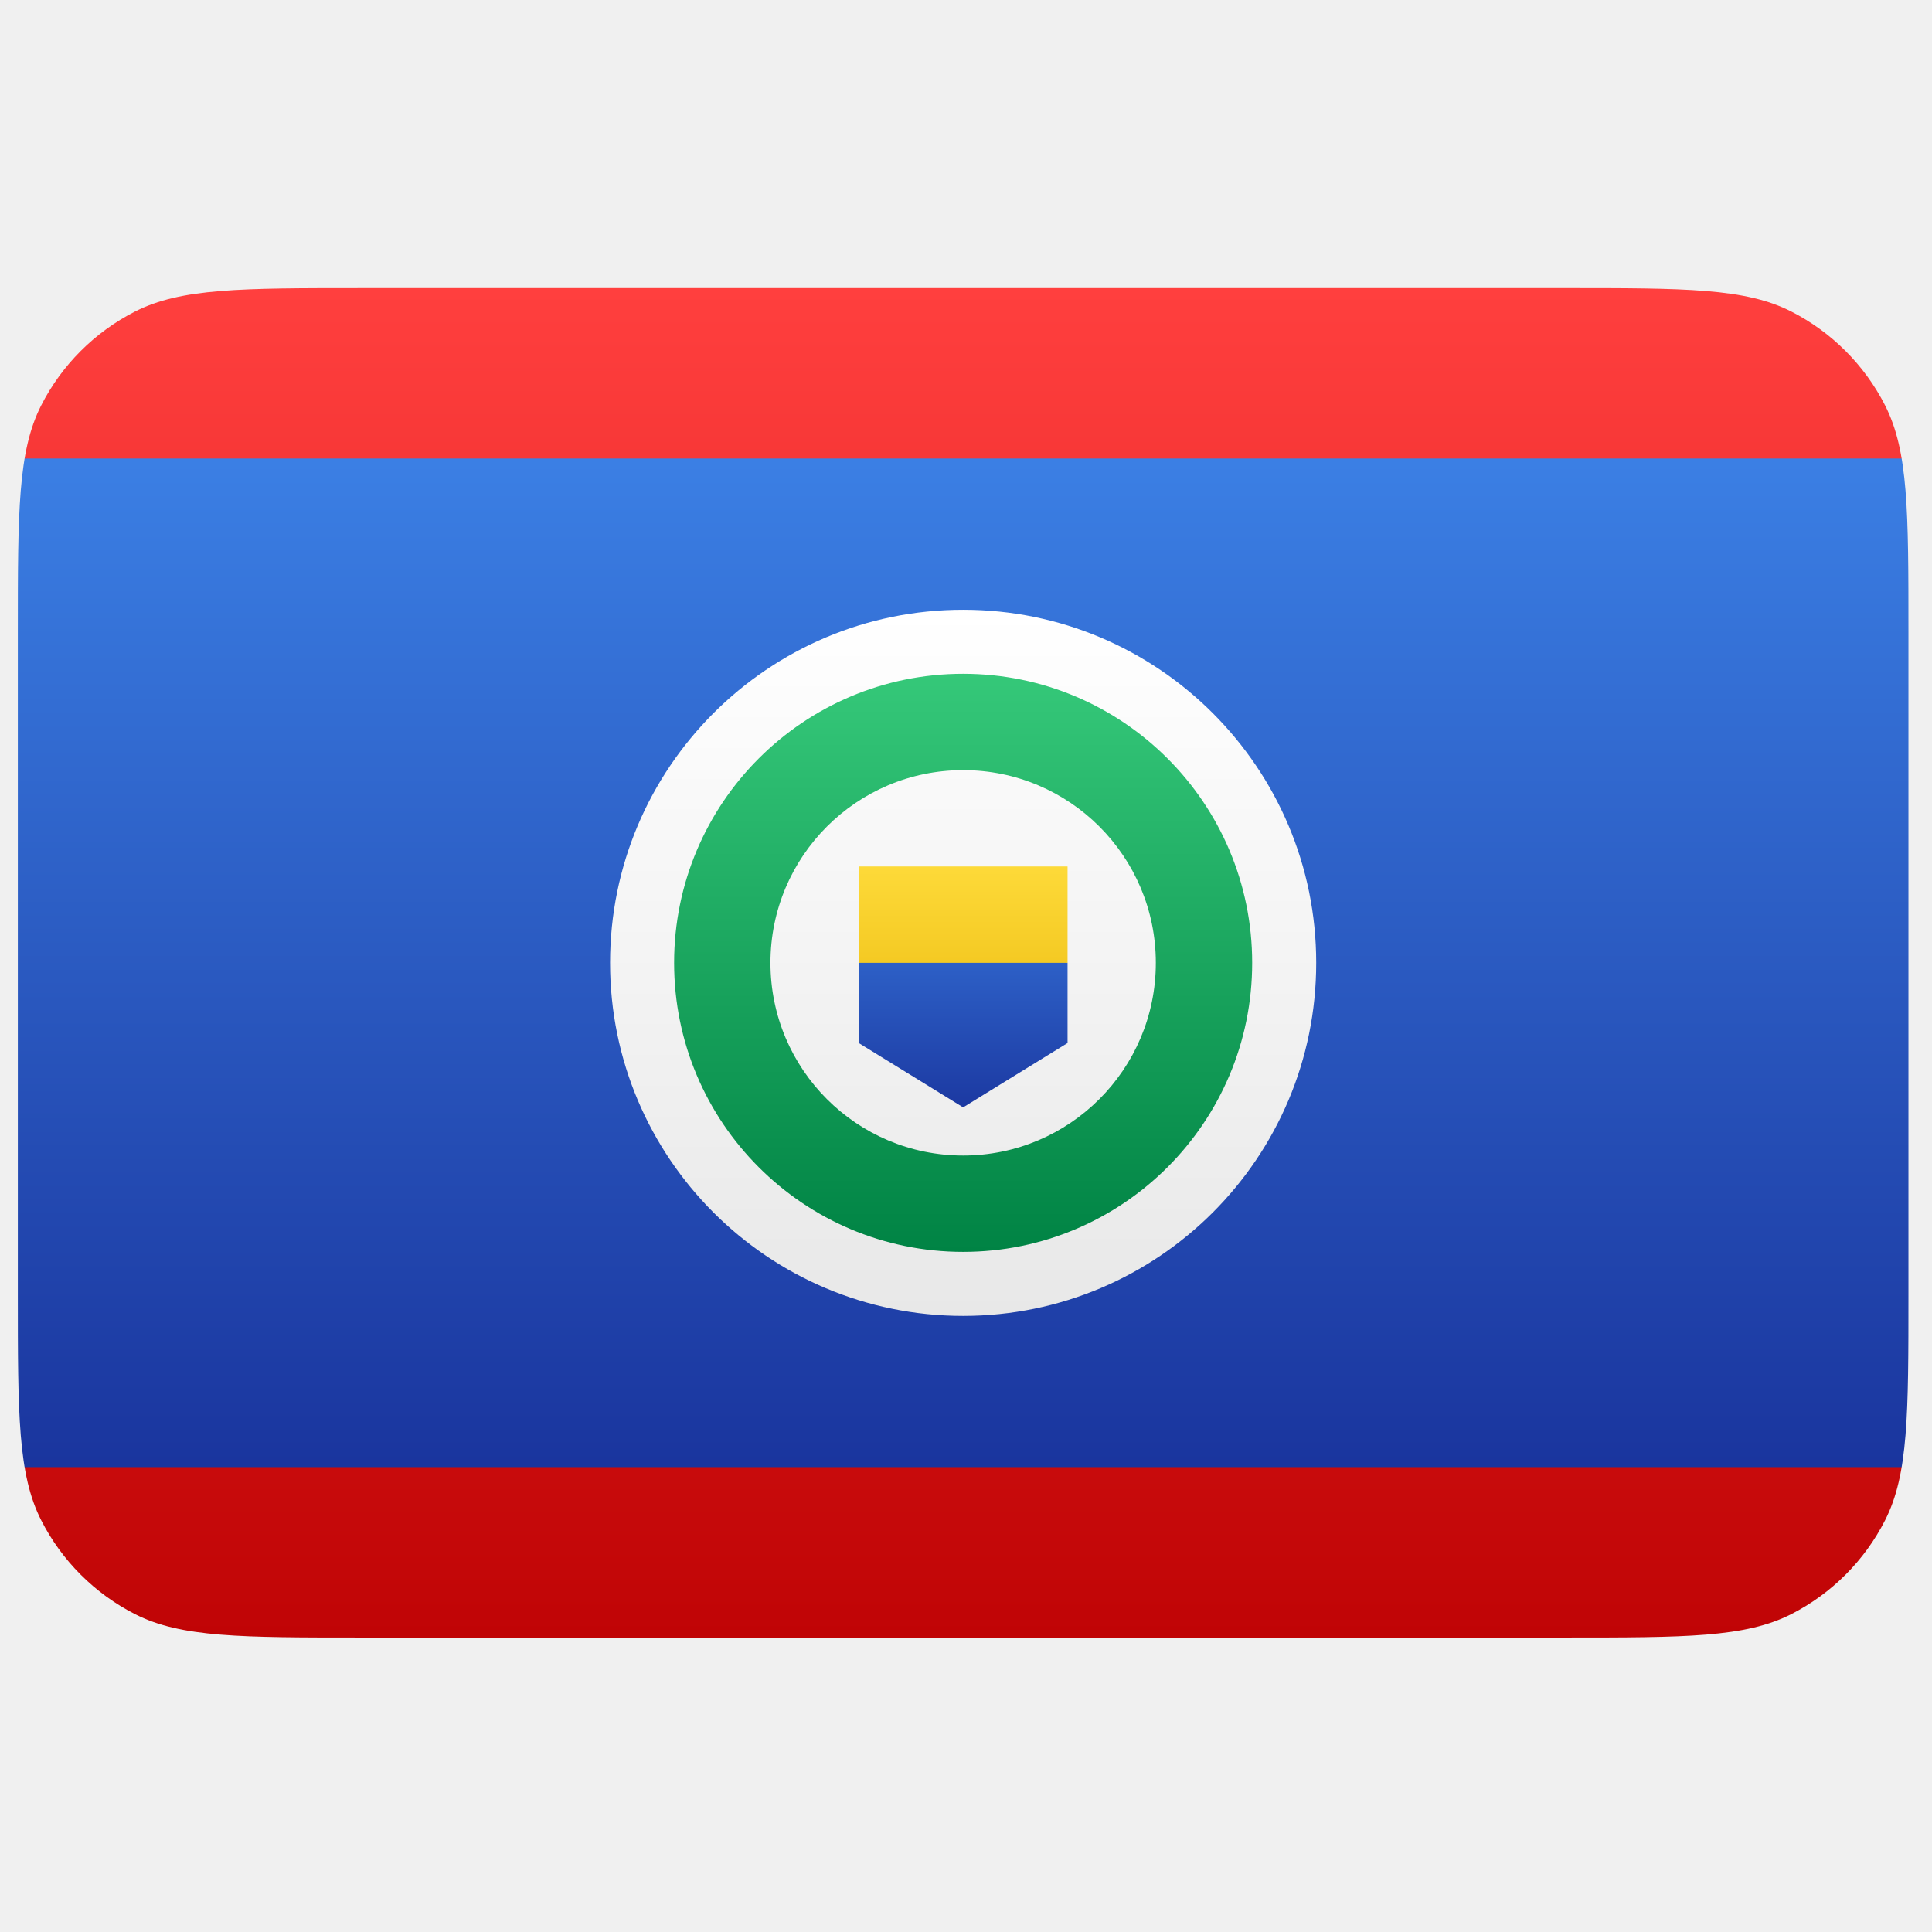
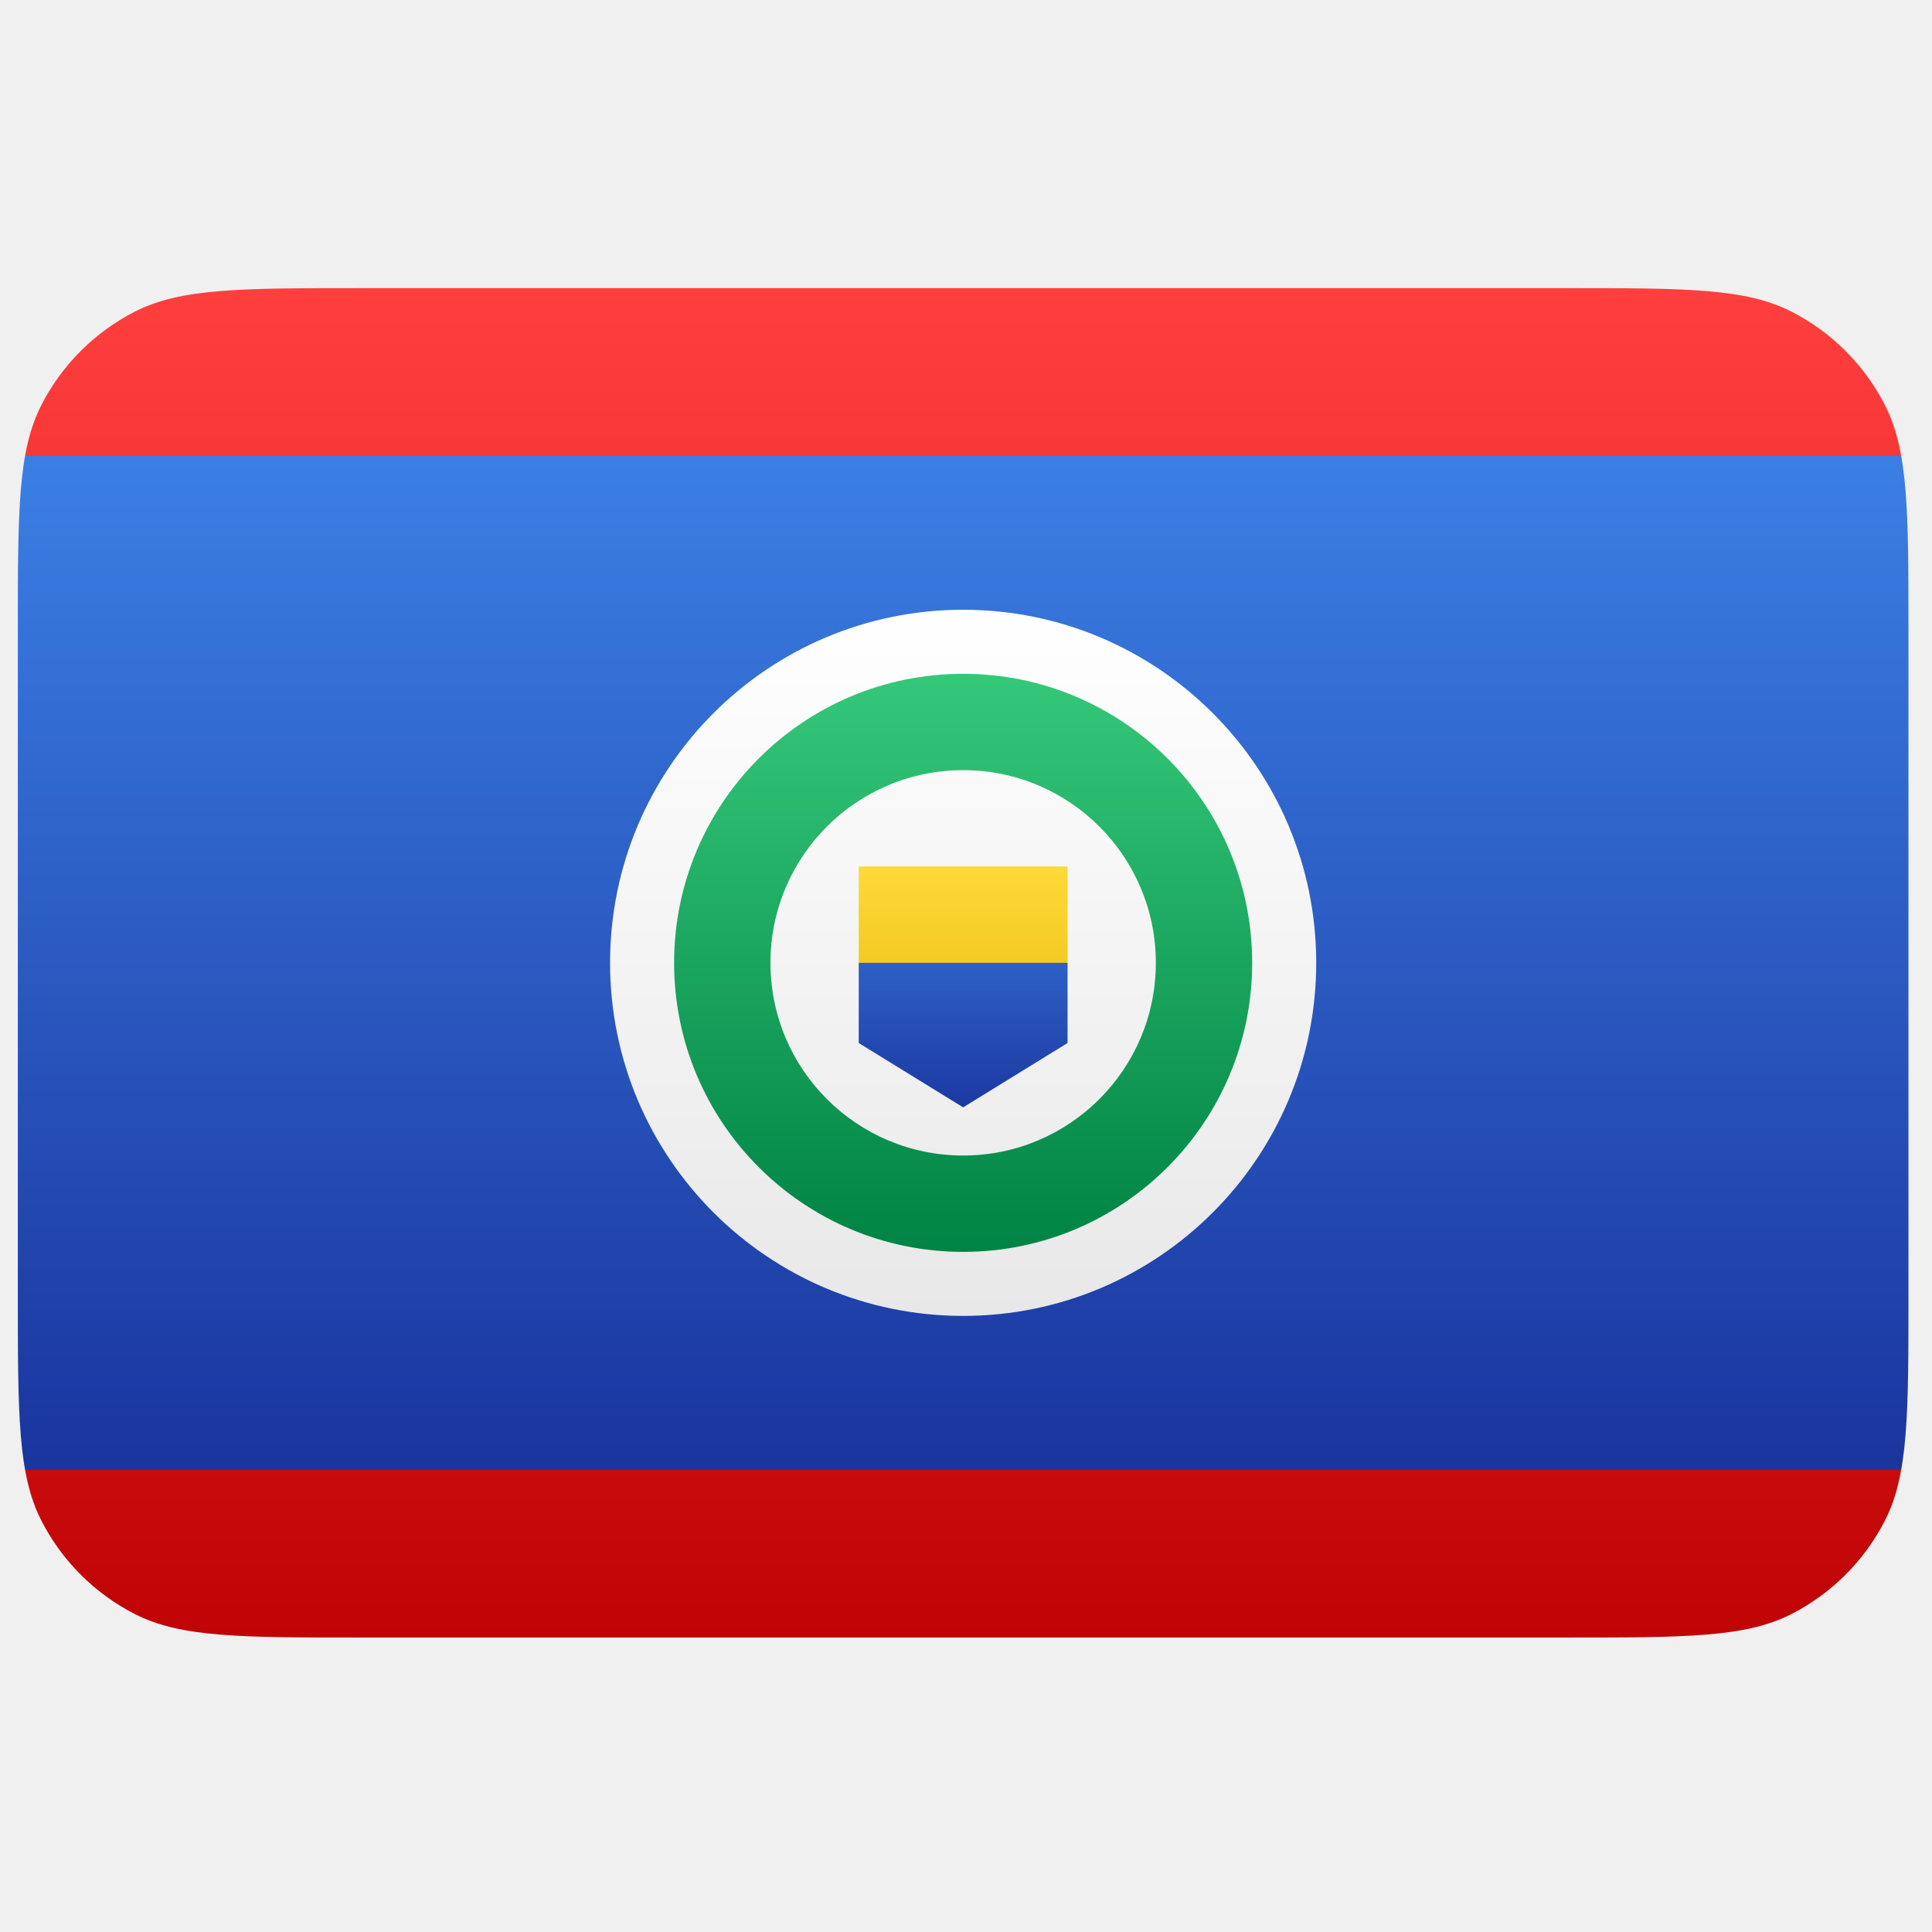
<svg xmlns="http://www.w3.org/2000/svg" viewBox="0 0 144 144" width="144" height="144">
  <defs>
    <mask id="bz-board" maskUnits="userSpaceOnUse" maskContentUnits="userSpaceOnUse" x="0" y="0" width="144" height="144" mask-type="alpha">
      <path d="M 116.645 21.474 c 8.961 0 13.441 0 16.864 1.744 a 16 16 0 0 1 6.992 6.992 c 1.744 3.423 1.744 7.903 1.744 16.864 L 142.245 96.453 c 0 8.961 0 13.441 -1.744 16.864 a 16 16 0 0 1 -6.992 6.992 c -3.423 1.744 -7.903 1.744 -16.864 1.744 L 26.929 122.053 c -8.961 0 -13.441 0 -16.864 -1.744 a 16 16 0 0 1 -6.992 -6.992 c -1.744 -3.423 -1.744 -7.903 -1.744 -16.864 L 1.329 47.075 c 0 -8.961 0 -13.441 1.744 -16.864 a 16 16 0 0 1 6.992 -6.992 c 3.423 -1.744 7.903 -1.744 16.864 -1.744 Z" fill="#FFFFFF" />
    </mask>
    <linearGradient id="bz-red" x1="72" y1="21.474" x2="72" y2="122.053" gradientUnits="userSpaceOnUse">
      <stop stop-color="#FF3F3E" />
      <stop offset="1" stop-color="#C00405" />
    </linearGradient>
    <linearGradient id="bz-blue" x1="72" y1="34.474" x2="72" y2="109.053" gradientUnits="userSpaceOnUse">
      <stop stop-color="#3B7FE4" />
      <stop offset="1" stop-color="#1A359E" />
    </linearGradient>
    <linearGradient id="bz-emblem-white" x1="72" y1="45.448" x2="72" y2="98.08" gradientUnits="userSpaceOnUse">
      <stop stop-color="#FFFFFF" />
      <stop offset="1" stop-color="#E8E8E8" />
    </linearGradient>
    <linearGradient id="bz-emblem-green" x1="72" y1="50.221" x2="72" y2="93.307" gradientUnits="userSpaceOnUse">
      <stop stop-color="#35C879" />
      <stop offset="1" stop-color="#008344" />
    </linearGradient>
    <linearGradient id="bz-emblem-blue" x1="72" y1="63.164" x2="72" y2="83.589" gradientUnits="userSpaceOnUse">
      <stop stop-color="#3B7FE4" />
      <stop offset="1" stop-color="#1A359E" />
    </linearGradient>
    <linearGradient id="bz-emblem-gold" x1="72" y1="63.164" x2="72" y2="83.589" gradientUnits="userSpaceOnUse">
      <stop stop-color="#FFDD3D" />
      <stop offset="1" stop-color="#E5AF00" />
    </linearGradient>
  </defs>
  <g mask="url(#bz-board)">
-     <path d="M 1.329 21.474 h 140.916 v 100.578 h -140.916 Z" fill="url(#bz-red)" stroke="url(#bz-red)" stroke-width="0.6" stroke-linejoin="round" />
-     <path d="M 1.329 34.474 h 140.916 v 74.578 h -140.916 Z" fill="url(#bz-blue)" stroke="url(#bz-blue)" stroke-width="0.6" stroke-linejoin="round" />
+     <path d="M 1.329 21.474 h 140.916 v 100.578 h -140.916 Z" fill="url(#bz-red)" stroke="url(#bz-red)" stroke_width="0.5" stroke-linejoin="round" />
+     <path d="M 1.329 34.474 h 140.916 v 74.578 h -140.916 Z" fill="url(#bz-blue)" stroke="url(#bz-blue)" stroke_width="0.5" stroke-linejoin="round" />
    <path d="M 45.471 71.764 a 26.316 26.316 0 1 0 52.632 0 a 26.316 26.316 0 1 0 -52.632 0 Z" fill="url(#bz-emblem-white)" />
    <path d="M 50.244 71.764 a 21.543 21.543 0 1 0 43.086 0 a 21.543 21.543 0 1 0 -43.086 0 Z" fill="url(#bz-emblem-green)" />
    <path d="M 57.425 71.764 a 14.362 14.362 0 1 0 28.724 0 a 14.362 14.362 0 1 0 -28.724 0 Z" fill="url(#bz-emblem-white)" />
    <path d="M 71.787,68.173 L 64.004,71.763 l 0,5.977 l 7.783,4.795 l 7.783,-4.795 L 79.57,71.763 z" fill="url(#bz-emblem-blue)" />
    <path d="M 64.004,64.582 l 15.566,0 L 79.57,71.763 l -15.566,0 z" fill="url(#bz-emblem-gold)" />
  </g>
</svg>
